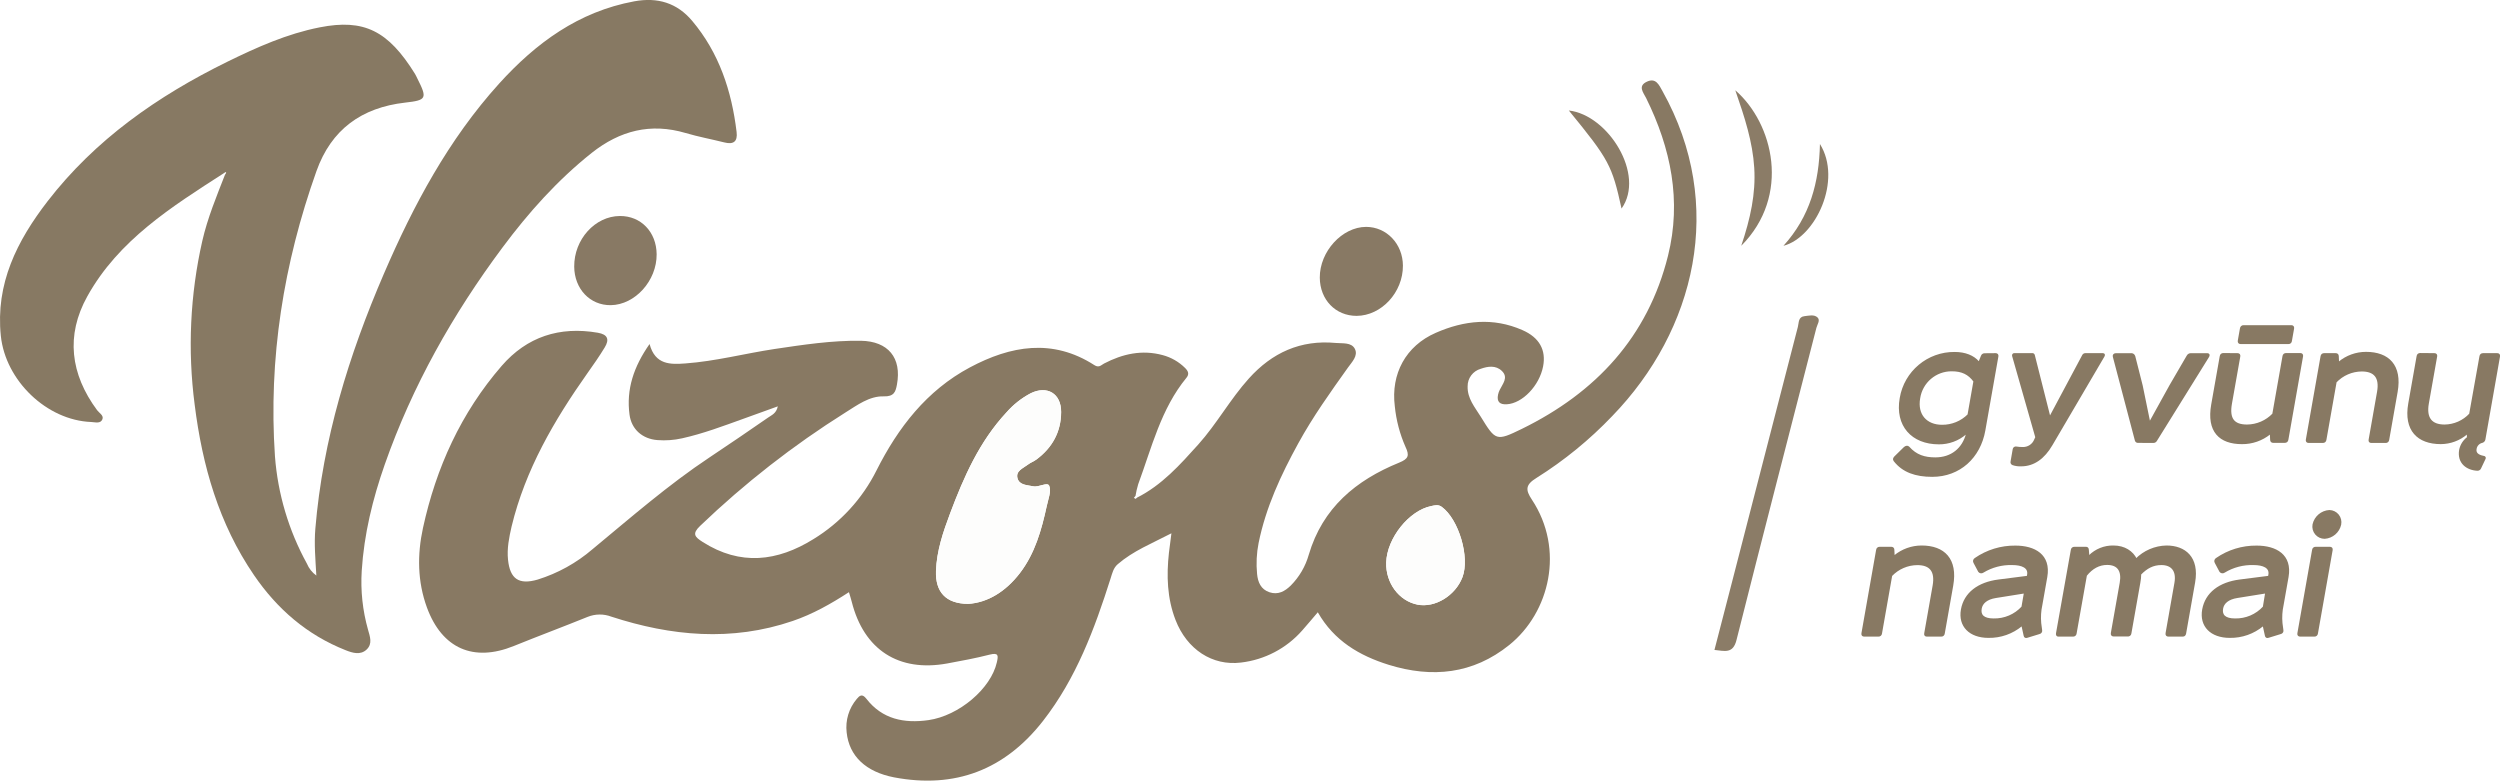
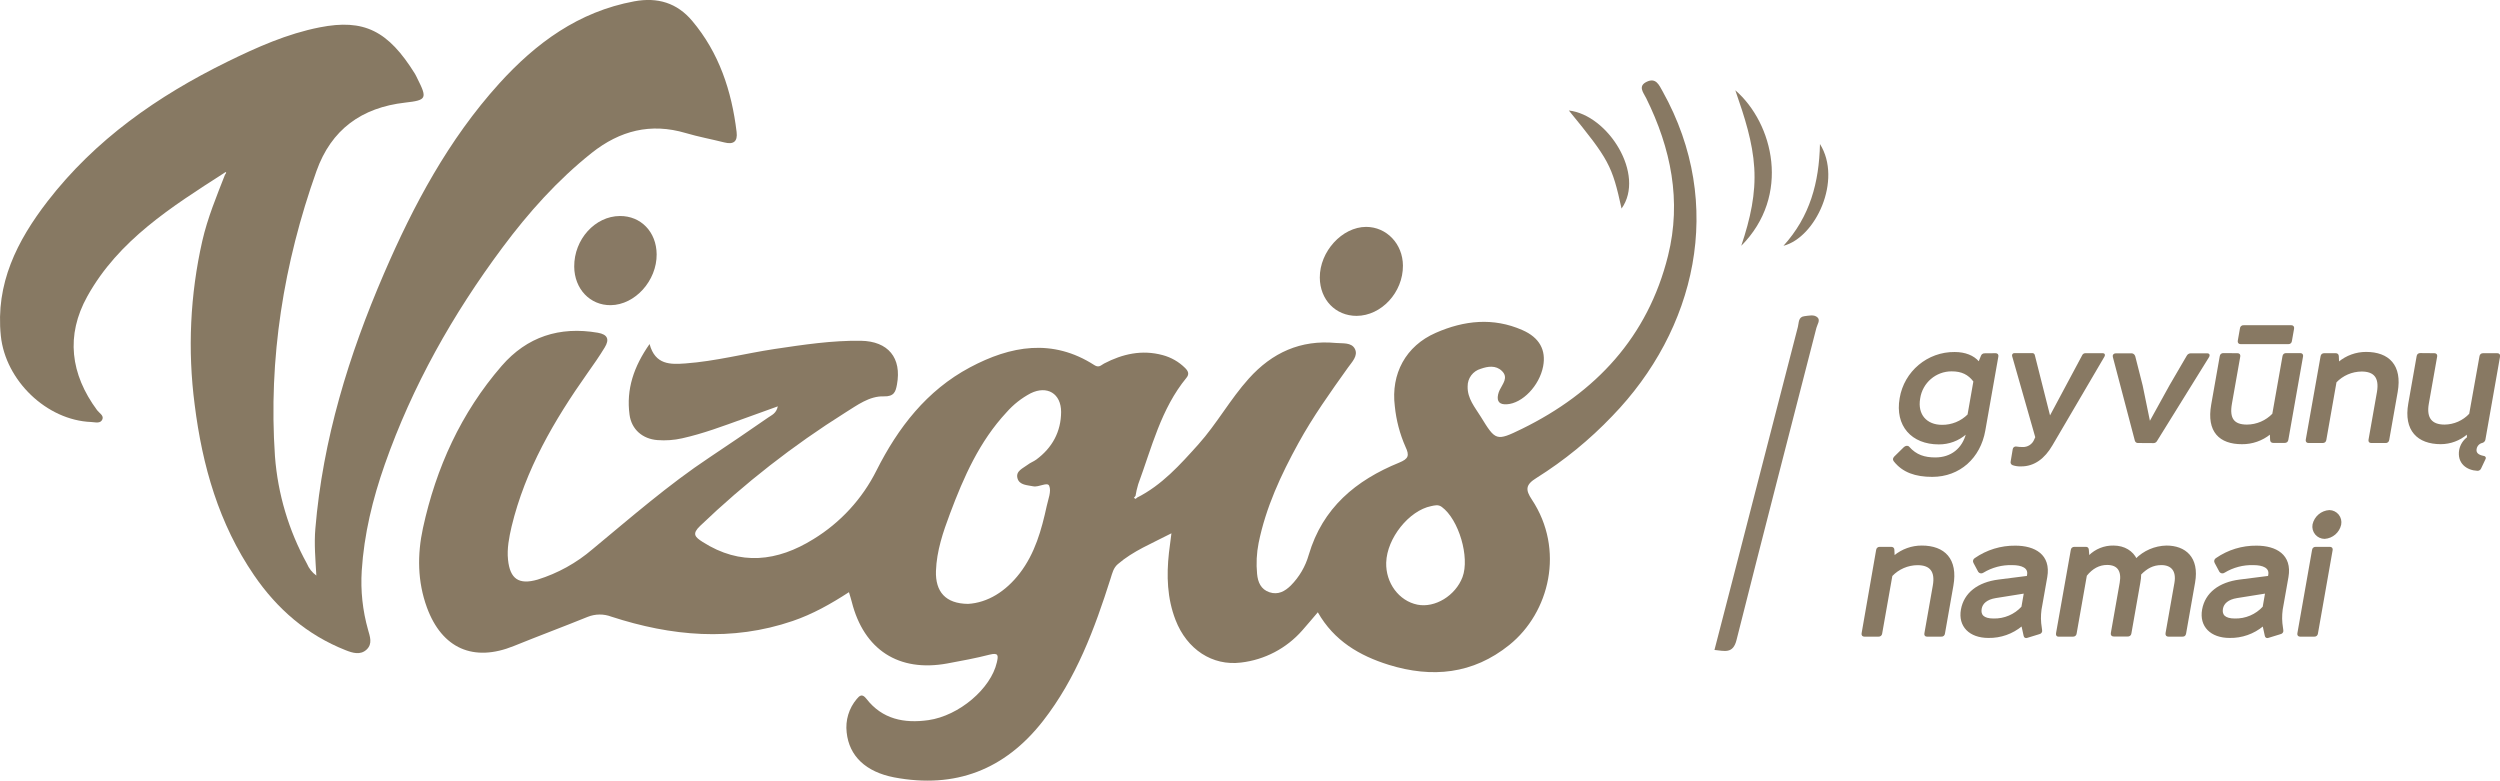
- <svg xmlns="http://www.w3.org/2000/svg" viewBox="0 0 1006.9 314.37">
+ <svg xmlns="http://www.w3.org/2000/svg" viewBox="0 0 1006.89 314.37">
  <path d="M457.88,200.46c10.06-5.05,17.37-13.25,24.73-21.43,7.47-8.33,12.86-18.23,20.35-26.55C512.37,142,523.87,136.8,538,138.13c2.72.26,6.32-.34,7.7,2.41s-1.21,5.28-2.79,7.5c-7.07,9.91-14.14,19.8-20,30.49-7,12.75-13.09,25.82-16,40.19a42.87,42.87,0,0,0-.61,12.43c.32,3.34,1.52,6.23,5,7.39s6.24-.42,8.57-2.71a28.65,28.65,0,0,0,7.25-12.41c5.59-18.91,19-30,36.41-37.09,3.79-1.55,4.2-2.86,2.54-6.37a53.62,53.62,0,0,1-4.3-16.34c-1.64-13.05,4.42-24.3,16.5-29.57,11.38-5,23.11-6.28,34.85-1.12,6.91,3,9.65,8.08,8.38,14.64-1.49,7.77-8.33,14.91-14.64,15.26-2.79.16-4.11-1-3.5-3.91a8.5,8.5,0,0,1,.66-1.87c1.18-2.46,3.62-5,.87-7.65-2.43-2.36-5.63-1.88-8.49-.87a7.27,7.27,0,0,0-5.3,7.1c-.13,4.91,2.94,8.39,5.27,12.17,6,9.75,6.19,10,16.58,4.93,29.77-14.6,50.71-37,58.86-69.73,5.51-22.12,1.17-43.27-8.79-63.45-1.12-2.26-3.53-4.9.32-6.67,3.62-1.66,4.86,1.35,6.28,3.89,25.59,45.81,13.2,96.26-20.28,130.81a158.77,158.77,0,0,1-30.51,24.91c-4.47,2.75-4.48,4.79-1.87,8.71,13.34,20.13,7.16,45.5-9.07,58.56-14.64,11.79-31.12,13.4-48.57,8-11.72-3.66-22-9.62-28.56-21.16-2.26,2.63-4.22,5-6.29,7.33a38.8,38.8,0,0,1-24.66,12.92c-11.51,1.43-21.76-5.28-26.35-17.14-3.4-8.77-3.67-17.86-2.66-27.07.26-2.29.6-4.57,1-7.85-7.88,4.1-15.39,7.07-21.61,12.44-1.77,1.52-2.21,3.63-2.87,5.68-6.46,20.38-13.88,40.32-27.22,57.43-15.38,19.71-35.39,27.41-60,22.75C348.71,310.88,342,304.52,341,295a17.66,17.66,0,0,1,4.07-13.49c1.12-1.35,2.17-2.27,3.86-.09,6.41,8.27,15.23,10,25,8.62,12.36-1.78,25.16-12.68,27.56-23.27.62-2.72.72-4-2.86-3.12-5.63,1.45-11.37,2.5-17.09,3.56-19.58,3.59-33.6-5.48-38.49-24.83-.28-1.12-.64-2.22-1.13-3.88-7.27,4.73-14.63,8.87-22.67,11.61-24.56,8.38-48.9,6.1-73-1.74a13.12,13.12,0,0,0-9.59.09c-9.87,4-19.85,7.72-29.71,11.72-16.23,6.58-28.91,1.05-35-15.5-3.83-10.48-3.92-21.3-1.6-32,5.28-24.29,15.34-46.43,31.71-65.32,10.19-11.75,23.31-16,38.71-13.35,4.07.7,4.71,2.76,2.8,5.9-2.15,3.55-4.56,7-6.95,10.36-13.42,19-25.05,38.91-30.58,61.82-1,4.37-1.9,8.82-1.43,13.35.8,7.77,4.38,10.18,11.91,8a62.39,62.39,0,0,0,22.14-12.26c15.41-12.74,30.46-25.9,47.17-37,7.92-5.24,15.73-10.63,23.53-16,1.41-1,3.31-1.64,3.91-4.52l-13.85,5c-8.14,2.93-16.24,6-24.71,7.88a33.48,33.48,0,0,1-9.92.71c-6-.46-10.44-4.27-11.24-10.23-1.37-10.22,1.67-19.32,8.07-28.46,2.26,8.47,8.45,8.25,14.4,7.82,12.13-.88,23.93-4,35.94-5.82,11.54-1.71,23.06-3.48,34.76-3.31,11,.17,16.53,6.88,14.53,17.66-.52,2.79-1.1,4.86-5.33,4.73-5.74-.18-10.66,3.54-15.43,6.51A366,366,0,0,0,282,211.79c-3.39,3.23-2.15,4.47,1,6.49,15.19,9.69,30.1,7.88,44.63-1.15A68.13,68.13,0,0,0,353,189.51c8.7-17.28,20.23-32.25,37.65-41.54,16.4-8.74,33.25-11.77,50.12-.91,1.86,1.2,2.69,0,3.91-.65,7.48-3.9,15.27-5.64,23.62-3.38a20.2,20.2,0,0,1,9,5.17c1.19,1.18,1.82,2.41.58,3.92-10.32,12.56-14,28.14-19.46,42.91a38.35,38.35,0,0,0-1.11,4.82c-.16.22-.5.56-.45.64C457.16,201,457.54,200.78,457.88,200.46Zm-68,42.76c7.92-.47,15.18-5,20.83-12.34,6.15-8,8.77-17.46,10.87-27.1.59-2.72,1.92-5.9,1-8.1-.69-1.72-4.16.67-6.47.18s-5.51-.42-6.3-3.18c-.86-3,2.24-4.07,4.14-5.53,1-.81,2.36-1.26,3.42-2.05,6.44-4.76,9.95-11.21,10-19.17,0-7.44-5.62-10.79-12.25-7.54a34.07,34.07,0,0,0-9.75,7.69c-10.91,11.72-17.2,26-22.73,40.72-2.8,7.45-5.39,15-5.68,23.18C376.7,238.3,380.8,243.13,389.89,243.22Zm168.42-16.69c-.24,8.26,5.12,15.49,12.58,17,7.08,1.41,15.32-3.62,18.15-11.09,3-8-1.51-23.26-8.34-28.27-1.46-1.07-2.81-.62-4.27-.33C567.5,205.62,558.59,216.78,558.31,226.53Z" style="fill:#887963" />
  <path d="M90.18,69.74c-21.05,13.55-42.41,26.94-55,49.59-8.79,15.78-6.8,31.37,3.92,45.87.86,1.15,2.76,2.13,2.15,3.66-.76,1.9-2.93,1.17-4.48,1.11C18.79,169.29,2.21,153.26.34,135.3-1.86,114.24,6.87,97,19.13,81.1,38.38,56.18,63.51,38.66,91.5,24.9c12-5.88,24.08-11.29,37.29-13.89,17.82-3.5,27.56,1.34,38.35,18.74.35.56.6,1.19.91,1.78,4.13,8.17,3.81,8.82-4.9,9.8-17.49,2-29.73,10.8-35.71,27.63-13.21,37.16-19.38,75.42-16.7,114.81A106.33,106.33,0,0,0,123.61,227a11.23,11.23,0,0,0,3.8,4.81c-.37-6.6-.92-12.72-.4-18.88,3-35.9,13.44-69.83,27.61-102.68,11.91-27.62,26-54,46.38-76.55,14.84-16.38,32-29,54.42-33.16,9.47-1.76,17.27.65,23.34,7.84,10.87,12.89,15.92,28.24,17.91,44.75.48,3.92-1.26,5.18-5,4.22-5.16-1.3-10.41-2.26-15.5-3.77-14.12-4.17-26.47-1-37.85,8-13.82,11-25.43,24-35.91,38.07-20,26.84-36.33,55.75-47.45,87.44-4.87,13.87-8.33,28.07-9.27,42.8a70.89,70.89,0,0,0,2.53,23.71c.74,2.7,1.94,5.64-.55,8s-5.66,1.39-8.45.28c-15.53-6.13-27.59-16.58-36.92-30.24-14.15-20.7-20.8-44-23.89-68.61a188.06,188.06,0,0,1,3.07-66c2.13-9.28,5.75-18,9.21-26.85.14-.3.28-.61.41-.91Z" style="fill:#877963" />
  <path d="M690.51,261.77c5-19.38,10-38.52,14.89-57.65q9.35-36.24,18.71-72.47c.43-1.63.1-4,2.6-4.3,1.77-.19,3.91-.81,5.3.49,1.23,1.15-.08,2.82-.44,4.21-10.74,41.88-21.61,83.73-32.16,125.66C698,263.49,694.54,262.15,690.51,261.77Z" style="fill:#8b7c67" />
  <path d="M546.38,127.22c-8.47,0-14.77-6.5-14.82-15.4-.07-10.52,9-20.41,18.64-20.44,8.26,0,14.8,6.85,14.84,15.61C565.09,117.74,556.39,127.17,546.38,127.22Z" style="fill:#887964" />
  <path d="M249.66,87c8.48-.07,14.73,6.43,14.81,15.4.09,10.64-8.68,20.38-18.48,20.51-8.35.1-14.66-6.55-14.72-15.53C231.19,96.43,239.66,87.05,249.66,87Z" style="fill:#887964" />
  <path d="M698.91,36.36C714.22,49.62,721.4,78.8,701.3,99,705,88,707.19,78,706.54,67.58S702.75,47.43,698.91,36.36Z" style="fill:#8b7c67" />
  <path d="M653.09,84c-3.81-17.4-5.08-19.74-21.23-39.5C647.73,46.3,662.79,70.39,653.09,84Z" style="fill:#8b7c67" />
  <path d="M718.3,99C729,87.19,732.66,73.49,733,58,742.09,72.56,731.26,95.64,718.3,99Z" style="fill:#8b7c67" />
-   <path d="M389.89,243.22c-9.09-.09-13.19-4.92-12.9-13.24.29-8.13,2.88-15.73,5.68-23.18,5.53-14.68,11.82-29,22.73-40.72a34.07,34.07,0,0,1,9.75-7.69c6.63-3.25,12.28.1,12.25,7.54,0,8-3.55,14.41-10,19.17-1.06.79-2.38,1.24-3.42,2.05-1.9,1.46-5,2.52-4.14,5.53.79,2.76,3.88,2.67,6.3,3.18s5.78-1.9,6.47-.18c.89,2.2-.44,5.38-1,8.1-2.1,9.64-4.72,19.09-10.87,27.1C405.07,238.23,397.81,242.75,389.89,243.22Z" style="fill:#fdfdfc" />
-   <path d="M558.31,226.53c.28-9.75,9.19-20.91,18.12-22.72,1.46-.29,2.81-.74,4.27.33,6.83,5,11.38,20.24,8.34,28.27-2.83,7.47-11.07,12.5-18.15,11.09C563.43,242,558.07,234.79,558.31,226.53Z" style="fill:#fdfdfc" />
  <path d="M457.88,200.46c-.34.32-.72.57-1.05,0-.05-.08.29-.42.45-.64C457.49,200.05,457.69,200.25,457.88,200.46Z" style="fill:#fefefe" />
  <path d="M90.18,69.74l.92-.41c-.13.3-.27.61-.41.91Z" style="fill:#fefefe" />
-   <path d="M803.75,142.61c.58,0,.85.32.75.91l-5.26,29.83c-1.92,10.85-10.06,18.33-21,18.33-6.69,0-11.78-1.76-15.23-6.18-.42-.52-.15-1,.26-1.43l3.77-3.7c.55-.52,1.28-.65,1.66-.2,3,3.38,6.43,4.42,10.79,4.42,6.5,0,11.2-3.77,12.75-10h-.52a16.3,16.3,0,0,1-10.84,4c-10.72,0-17.32-7.22-15.38-18.2a21.85,21.85,0,0,1,21.81-18.26c4.16,0,7.49,1.36,9.49,3.7l.46-.06.92-2.28a1.16,1.16,0,0,1,1.13-.84Zm-8.56,10.92c-2.25-3.06-5-4.36-9.11-4.36A13.16,13.16,0,0,0,773,160.35c-1.2,6.82,2.85,11.11,9.16,11.11a14.83,14.83,0,0,0,10.65-4.35Z" style="fill:#887963;stroke:#887963;stroke-miterlimit:10;stroke-width:0.75px" />
-   <path d="M847,142.61c.46,0,.52.39.24.84L826.3,179.13c-3.08,5.27-7.13,8.32-12.26,8.32a9.08,9.08,0,0,1-3.3-.45.88.88,0,0,1-.59-1.11L811,181a.88.88,0,0,1,1.11-.78,13,13,0,0,0,2.38.19,5.2,5.2,0,0,0,5.21-3.38l.42-.91-9.36-32.82a.54.54,0,0,1,.58-.71h7.15a.63.63,0,0,1,.69.52l6.2,24.56h.52L839,143.13a1,1,0,0,1,.88-.52Z" style="fill:#887963;stroke:#887963;stroke-miterlimit:10;stroke-width:0.75px" />
-   <path d="M861.13,178a.86.86,0,0,1-.92-.65l-8.88-33.73c-.15-.59.19-1,.9-1h6a1.27,1.27,0,0,1,1.4.91l3,11.83,3,14.62h.39l8.12-14.69,6.89-11.83a1.48,1.48,0,0,1,1.39-.84H889c.59,0,.73.32.43.91L868.4,177.38a1.22,1.22,0,0,1-1.09.65Z" style="fill:#887963;stroke:#887963;stroke-miterlimit:10;stroke-width:0.75px" />
-   <path d="M901.18,142.61c.58,0,.85.32.75.91l-3.36,19c-1.09,6.17,1,8.84,6.44,8.84a14.77,14.77,0,0,0,10.55-4.55l4.11-23.33a1,1,0,0,1,1.07-.91h5.72c.59,0,.85.32.75.91l-5.92,33.6a1,1,0,0,1-1.07.91H915.6c-.58,0-.86-.26-.9-.78l-.13-2.6h-.39a17.59,17.59,0,0,1-11.22,3.9c-8.84,0-13.91-4.75-12-15.54l3.44-19.49a1,1,0,0,1,1.07-.91Zm1.35-10.27a1.06,1.06,0,0,1,1.15-1h19.17c.59,0,.86.33.74,1l-.86,4.87a1,1,0,0,1-1.08,1H902.48c-.65,0-.92-.33-.81-1Z" style="fill:#887963;stroke:#887963;stroke-miterlimit:10;stroke-width:0.75px" />
-   <path d="M935,143.52a1,1,0,0,1,1.07-.91h4.61c.59,0,.87.26.91.78l.12,2.6h.39a17,17,0,0,1,10.83-3.9c9,0,14.24,5.13,12.37,15.73l-3.4,19.3a1,1,0,0,1-1.14.91h-5.72c-.58,0-.78-.33-.68-.91l3.39-19.24c1.06-6-1.4-8.64-6.53-8.64a14.58,14.58,0,0,0-10.49,4.55l-4.12,23.33a1,1,0,0,1-1.07.91h-5.72c-.58,0-.85-.33-.75-.91Z" style="fill:#887963;stroke:#887963;stroke-miterlimit:10;stroke-width:0.75px" />
-   <path d="M980.47,142.61c.59,0,.85.32.75.91l-3.36,19c-1.05,6,1.44,8.84,6.7,8.84a14.19,14.19,0,0,0,10.29-4.55L999,143.52a1,1,0,0,1,1.07-.91h5.72c.58,0,.85.32.75.91l-5.9,33.47a1.34,1.34,0,0,1-.9,1,3.34,3.34,0,0,0-2.64,2.79c-.3,1.69.75,2.73,3.14,3.19.58.06.71.39.44.84l-1.76,3.71a1.15,1.15,0,0,1-1.1.71c-4.19-.19-7.88-2.86-7-8a8.07,8.07,0,0,1,3.15-4.94l-.09-1.69h-.39a16.1,16.1,0,0,1-10.44,3.9c-9.17,0-14.61-5.27-12.73-15.93l3.37-19.1a1,1,0,0,1,1.07-.91Z" style="fill:#887963;stroke:#887963;stroke-miterlimit:10;stroke-width:0.75px" />
-   <path d="M756,221.51a1,1,0,0,1,1.07-.91h4.62c.58,0,.86.26.9.78l.13,2.6h.39a17.08,17.08,0,0,1,10.83-3.9c9,0,14.24,5.14,12.37,15.73l-3.41,19.3a1,1,0,0,1-1.13.92h-5.72c-.59,0-.79-.33-.68-.92l3.39-19.23c1.05-6-1.4-8.65-6.54-8.65a14.62,14.62,0,0,0-10.49,4.55l-4.11,23.33a1,1,0,0,1-1.07.92h-5.72c-.59,0-.85-.33-.75-.92Z" style="fill:#887963;stroke:#887963;stroke-miterlimit:10;stroke-width:0.75px" />
-   <path d="M814.18,251.86a20.24,20.24,0,0,1-13.3,4.68c-7.48,0-11.9-4.42-10.73-11s6.64-10.73,14.82-11.77l11.7-1.49.14-.78c.54-3.06-2.43-4.29-6.33-4.29a21.48,21.48,0,0,0-11.86,3.12,1.12,1.12,0,0,1-1.53-.2l-1.9-3.57a1.07,1.07,0,0,1,.39-1.5,27.78,27.78,0,0,1,16.15-4.94c7.67,0,14,3.45,12.47,12.22l-2,11.31a24.13,24.13,0,0,0-.45,7.35l.36,2.73a1,1,0,0,1-.81,1.29l-4.88,1.5c-.56.19-.91,0-1-.52l-.9-4.1Zm1.37-13.25-11.77,1.88c-3.68.59-5.62,2.34-6,4.62-.47,2.66,1,4.35,5.15,4.35a15.19,15.19,0,0,0,11.6-4.94Z" style="fill:#887963;stroke:#887963;stroke-miterlimit:10;stroke-width:0.75px" />
-   <path d="M834.42,221.51a1,1,0,0,1,1.07-.91h4.68c.46,0,.73.26.76.85l.2,2.53h.39a13.39,13.39,0,0,1,9.73-3.9c4.35,0,7.61,2.15,9.08,5.27a17.73,17.73,0,0,1,12.24-5.27c7.34,0,12.93,4.42,11.16,14.5l-3.62,20.53c-.14.79-.55.92-1.14.92h-5.59c-.65,0-.92-.33-.8-1l3.56-20.21c.91-5.14-1.52-7.61-5.61-7.61-3.45,0-6,1.43-8.51,4a18.46,18.46,0,0,1-.35,3.45l-3.6,20.4a1,1,0,0,1-1.14.92h-5.59c-.65,0-.91-.33-.8-1l3.57-20.21c.86-4.88-1-7.61-5.42-7.61-3.25,0-6.12,1.5-8.54,4.55L836,255.11a1,1,0,0,1-1,.92h-6c-.46,0-.66-.33-.54-1Z" style="fill:#887963;stroke:#887963;stroke-miterlimit:10;stroke-width:0.75px" />
-   <path d="M911.35,251.86a20.24,20.24,0,0,1-13.3,4.68c-7.48,0-11.9-4.42-10.73-11s6.64-10.73,14.82-11.77l11.7-1.49.14-.78c.54-3.06-2.43-4.29-6.33-4.29a21.48,21.48,0,0,0-11.86,3.12,1.12,1.12,0,0,1-1.53-.2l-1.9-3.57a1.07,1.07,0,0,1,.39-1.5,27.78,27.78,0,0,1,16.15-4.94c7.67,0,14,3.45,12.47,12.22l-2,11.31a24.13,24.13,0,0,0-.45,7.35l.36,2.73a1,1,0,0,1-.81,1.29l-4.88,1.5c-.56.19-.91,0-1-.52l-.9-4.1Zm1.37-13.25L901,240.49c-3.68.59-5.62,2.34-6,4.62-.47,2.66,1.05,4.35,5.15,4.35a15.19,15.19,0,0,0,11.6-4.94Z" style="fill:#887963;stroke:#887963;stroke-miterlimit:10;stroke-width:0.75px" />
-   <path d="M938.38,220.6c.58,0,.85.33.75.91l-5.93,33.6a1,1,0,0,1-1.07.92h-5.72c-.58,0-.85-.33-.75-.92l5.93-33.6a1,1,0,0,1,1.07-.91Zm-6.61-9.35a7,7,0,0,1,6.43-5.46,4.55,4.55,0,0,1,4.36,5.46,6.91,6.91,0,0,1-6.28,5.39A4.56,4.56,0,0,1,931.77,211.25Z" style="fill:#887963;stroke:#887963;stroke-miterlimit:10;stroke-width:0.75px" />
+   <path d="M803.73,142.63c.59,0,.86.32.75.91l-5.26,29.83c-1.91,10.85-10.05,18.32-21,18.32-6.7,0-11.79-1.75-15.23-6.17-.43-.52-.15-1,.25-1.43l3.77-3.7c.55-.52,1.29-.65,1.66-.2,3,3.38,6.44,4.42,10.8,4.42,6.5,0,11.19-3.77,12.75-10h-.53a16.3,16.3,0,0,1-10.84,4c-10.72,0-17.31-7.22-15.38-18.2a21.87,21.87,0,0,1,21.81-18.26c4.16,0,7.5,1.36,9.49,3.7l.47-.06.92-2.28a1.14,1.14,0,0,1,1.12-.84Zm-8.55,10.91c-2.26-3-5-4.35-9.12-4.35A13.15,13.15,0,0,0,773,160.37c-1.21,6.82,2.85,11.11,9.15,11.11a14.81,14.81,0,0,0,10.65-4.35Z" style="fill:#887963;stroke:#887963;stroke-miterlimit:10;stroke-width:0.75px" />
+   <path d="M847,142.63c.45,0,.51.39.24.84l-20.92,35.68c-3.07,5.27-7.12,8.32-12.26,8.32a9.08,9.08,0,0,1-3.3-.45.87.87,0,0,1-.58-1.11L811,181a.88.88,0,0,1,1.11-.78,12.78,12.78,0,0,0,2.37.19,5.19,5.19,0,0,0,5.21-3.38l.42-.91-9.36-32.82a.55.55,0,0,1,.58-.71h7.15a.63.63,0,0,1,.69.52l6.2,24.56h.52L839,143.15a1,1,0,0,1,.87-.52Z" style="fill:#887963;stroke:#887963;stroke-miterlimit:10;stroke-width:0.75px" />
+   <path d="M861.12,178.05a.87.87,0,0,1-.93-.65l-8.87-33.73c-.16-.59.18-1,.9-1h6a1.26,1.26,0,0,1,1.4.91l3,11.82,3,14.63h.39l8.11-14.69,6.9-11.83a1.48,1.48,0,0,1,1.38-.84H889c.58,0,.72.32.42.91l-21,33.86a1.2,1.2,0,0,1-1.09.65Z" style="fill:#887963;stroke:#887963;stroke-miterlimit:10;stroke-width:0.75px" />
+   <path d="M901.16,142.63c.59,0,.85.32.75.91l-3.36,19c-1.09,6.17,1,8.84,6.44,8.84a14.75,14.75,0,0,0,10.55-4.55l4.12-23.33a1,1,0,0,1,1.07-.91h5.72c.58,0,.85.32.75.91l-5.93,33.6a1,1,0,0,1-1.07.91h-4.61c-.59,0-.87-.26-.91-.78l-.12-2.6h-.39a17.59,17.59,0,0,1-11.22,3.9c-8.84,0-13.92-4.75-12-15.54l3.44-19.49a1,1,0,0,1,1.07-.91Zm1.36-10.27a1,1,0,0,1,1.14-1h19.18c.58,0,.85.33.74,1l-.86,4.87a1,1,0,0,1-1.08,1H902.46c-.65,0-.92-.33-.8-1Z" style="fill:#887963;stroke:#887963;stroke-miterlimit:10;stroke-width:0.75px" />
+   <path d="M935,143.54a1,1,0,0,1,1.07-.91h4.62c.58,0,.86.26.9.78l.13,2.6h.39a17,17,0,0,1,10.83-3.9c9,0,14.24,5.13,12.37,15.72l-3.41,19.31a1,1,0,0,1-1.13.91H955c-.59,0-.79-.33-.69-.91l3.4-19.24c1-6-1.41-8.64-6.54-8.64a14.61,14.61,0,0,0-10.49,4.54l-4.11,23.34a1,1,0,0,1-1.07.91h-5.72c-.59,0-.85-.33-.75-.91Z" style="fill:#887963;stroke:#887963;stroke-miterlimit:10;stroke-width:0.75px" />
+   <path d="M980.46,142.63c.58,0,.85.32.75.91l-3.36,19c-1.06,6,1.43,8.84,6.7,8.84a14.19,14.19,0,0,0,10.29-4.55L999,143.54a1,1,0,0,1,1.07-.91h5.72c.59,0,.85.32.75.91l-5.9,33.47a1.33,1.33,0,0,1-.9,1,3.36,3.36,0,0,0-2.64,2.79c-.29,1.69.76,2.73,3.15,3.19.57.06.71.39.43.84l-1.75,3.71a1.16,1.16,0,0,1-1.11.71c-4.19-.19-7.88-2.86-7-8a8,8,0,0,1,3.15-4.94l-.1-1.69h-.39a16.05,16.05,0,0,1-10.43,3.9c-9.17,0-14.61-5.27-12.73-15.93l3.37-19.1a1,1,0,0,1,1.07-.91Z" style="fill:#887963;stroke:#887963;stroke-miterlimit:10;stroke-width:0.75px" />
+   <path d="M756,221.53a1,1,0,0,1,1.07-.91h4.61c.59,0,.87.26.91.78l.12,2.6h.39A17.08,17.08,0,0,1,774,220.1c9,0,14.24,5.14,12.37,15.73l-3.4,19.3a1,1,0,0,1-1.14.91h-5.72c-.58,0-.78-.32-.68-.91l3.39-19.23c1.06-6-1.4-8.65-6.53-8.65a14.61,14.61,0,0,0-10.49,4.55l-4.12,23.33a1,1,0,0,1-1.07.91h-5.72c-.58,0-.85-.32-.75-.91Z" style="fill:#887963;stroke:#887963;stroke-miterlimit:10;stroke-width:0.75px" />
+   <path d="M814.17,251.88a20.27,20.27,0,0,1-13.31,4.68c-7.47,0-11.89-4.42-10.72-11s6.63-10.73,14.81-11.77l11.71-1.49.13-.78c.54-3.06-2.43-4.29-6.32-4.29a21.49,21.49,0,0,0-11.87,3.12,1.1,1.1,0,0,1-1.52-.2l-1.91-3.57a1.06,1.06,0,0,1,.4-1.5,27.73,27.73,0,0,1,16.14-4.94c7.67,0,14,3.45,12.47,12.22l-2,11.31a24.39,24.39,0,0,0-.45,7.34l.36,2.73a1,1,0,0,1-.81,1.3l-4.88,1.5c-.55.19-.91,0-1-.52l-.9-4.1Zm1.36-13.25-11.77,1.88c-3.68.59-5.61,2.34-6,4.62-.47,2.66,1,4.35,5.14,4.35a15.17,15.17,0,0,0,11.6-4.94Z" style="fill:#887963;stroke:#887963;stroke-miterlimit:10;stroke-width:0.75px" />
+   <path d="M834.4,221.53a1,1,0,0,1,1.07-.91h4.68c.46,0,.74.26.77.85l.2,2.53h.39a13.38,13.38,0,0,1,9.72-3.9c4.36,0,7.62,2.15,9.08,5.27a17.77,17.77,0,0,1,12.24-5.27c7.35,0,12.94,4.42,11.16,14.5l-3.62,20.53c-.14.78-.55.91-1.13.91h-5.59c-.65,0-.92-.32-.81-1l3.57-20.21c.9-5.14-1.52-7.61-5.62-7.61-3.44,0-6,1.43-8.51,4a18.46,18.46,0,0,1-.35,3.45l-3.59,20.4a1,1,0,0,1-1.14.91h-5.59c-.65,0-.92-.32-.8-1l3.56-20.21c.86-4.88-1-7.61-5.42-7.61-3.25,0-6.11,1.5-8.54,4.55L836,255.13a1,1,0,0,1-1,.91h-6c-.45,0-.65-.32-.54-1Z" style="fill:#887963;stroke:#887963;stroke-miterlimit:10;stroke-width:0.75px" />
+   <path d="M911.34,251.88A20.27,20.27,0,0,1,898,256.56c-7.47,0-11.89-4.42-10.72-11s6.63-10.73,14.81-11.77l11.71-1.49.13-.78c.54-3.06-2.43-4.29-6.33-4.29a21.48,21.48,0,0,0-11.86,3.12,1.1,1.1,0,0,1-1.52-.2l-1.91-3.57a1.06,1.06,0,0,1,.4-1.5,27.73,27.73,0,0,1,16.14-4.94c7.67,0,14,3.45,12.47,12.22l-2,11.31a24.39,24.39,0,0,0-.45,7.34l.36,2.73a1,1,0,0,1-.81,1.3l-4.88,1.5c-.55.19-.91,0-1-.52l-.9-4.1Zm1.36-13.25-11.77,1.88c-3.68.59-5.61,2.34-6,4.62-.47,2.66,1.05,4.35,5.14,4.35a15.17,15.17,0,0,0,11.6-4.94Z" style="fill:#887963;stroke:#887963;stroke-miterlimit:10;stroke-width:0.75px" />
+   <path d="M938.36,220.62a.68.68,0,0,1,.75.91l-5.92,33.6a1,1,0,0,1-1.07.91H926.4c-.59,0-.85-.32-.75-.91l5.92-33.6a1,1,0,0,1,1.07-.91Zm-6.6-9.36a7,7,0,0,1,6.42-5.45,4.55,4.55,0,0,1,4.37,5.45,6.93,6.93,0,0,1-6.28,5.4A4.57,4.57,0,0,1,931.76,211.26Z" style="fill:#887963;stroke:#887963;stroke-miterlimit:10;stroke-width:0.75px" />
</svg>
